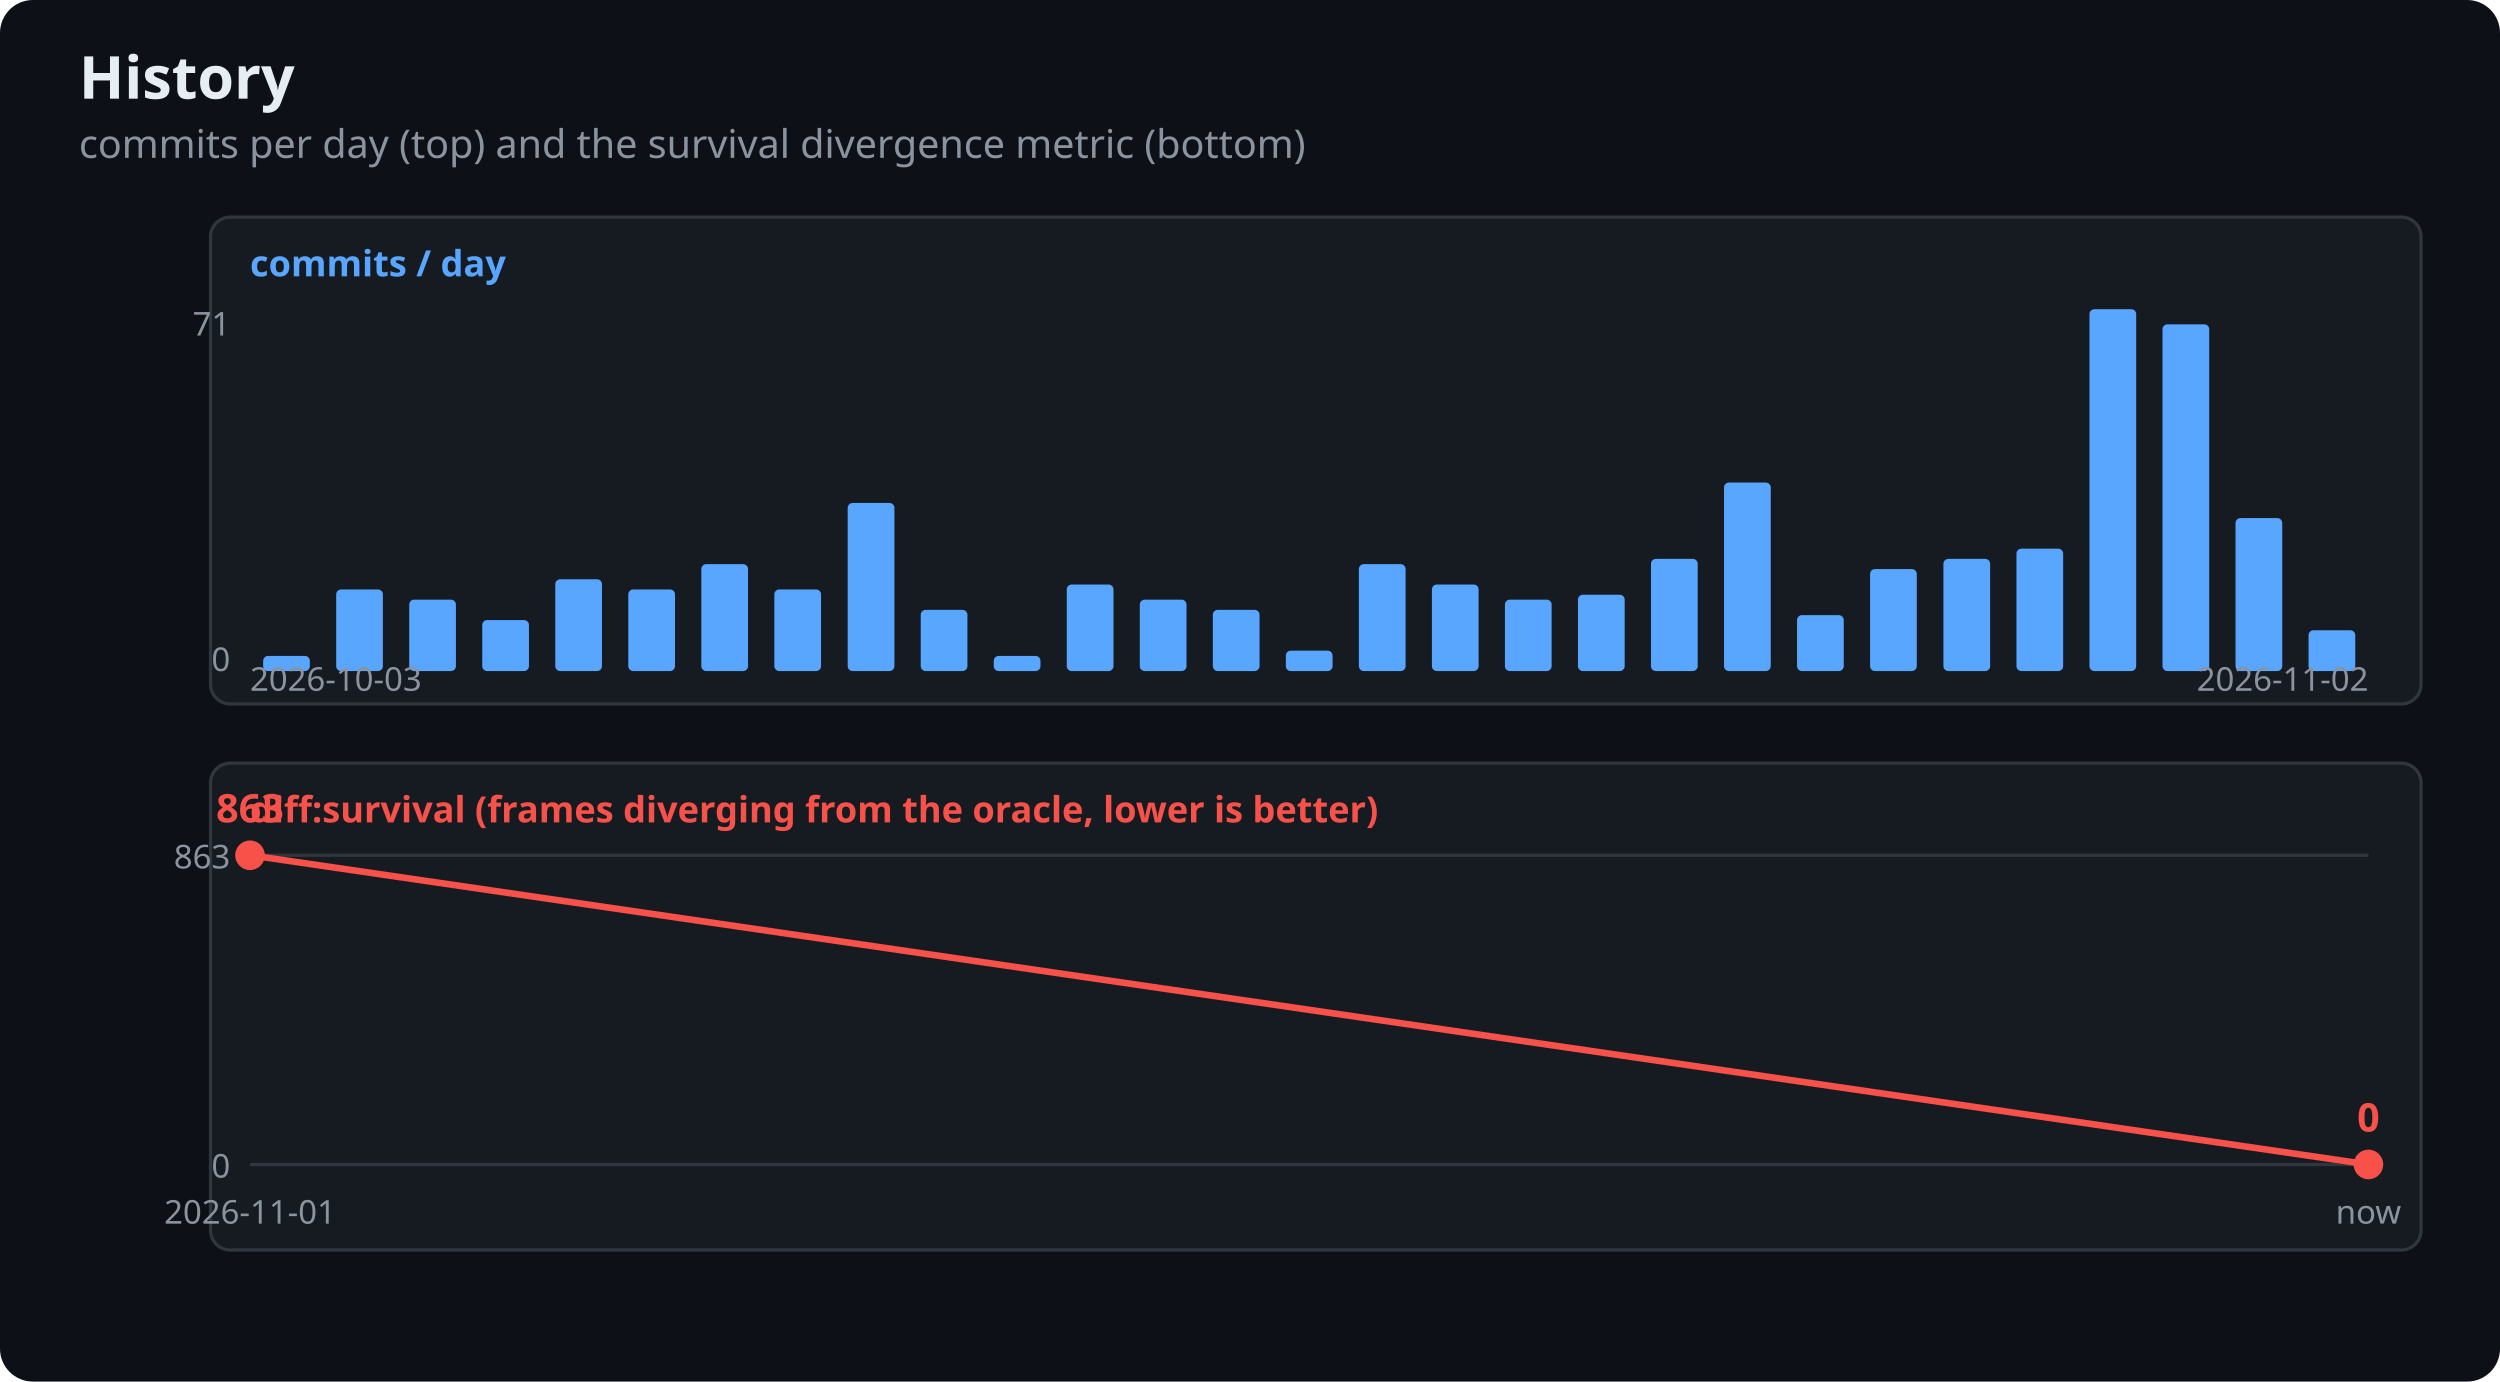
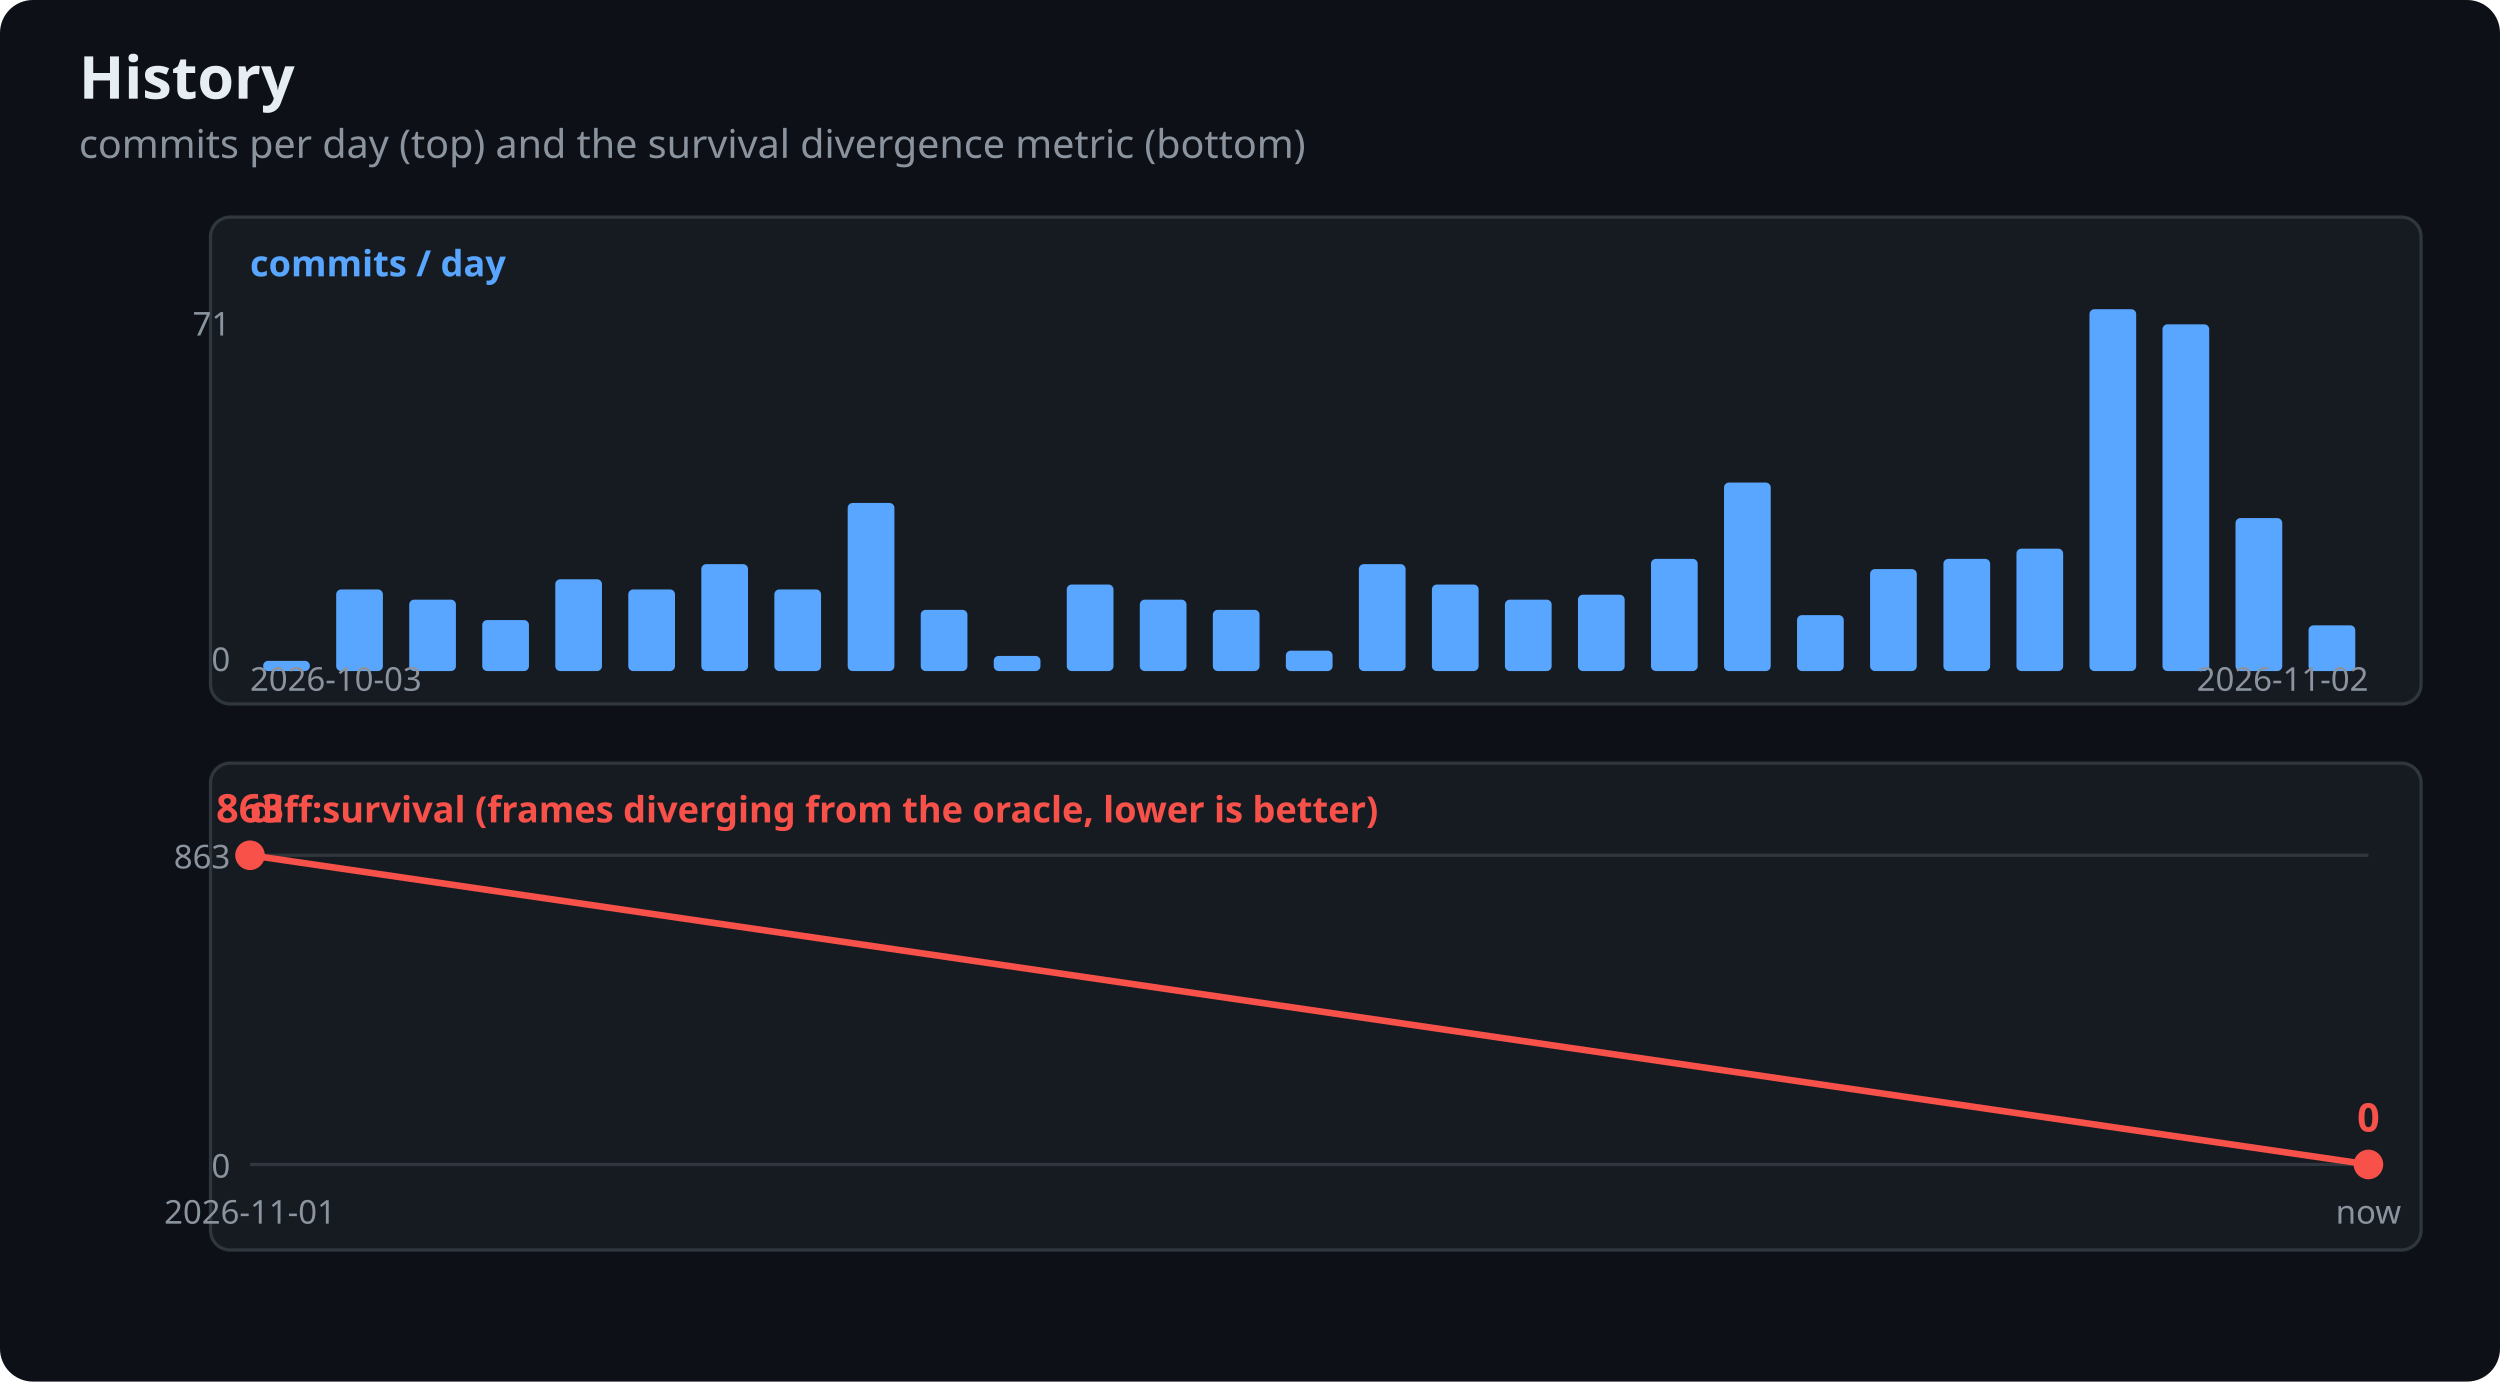
<svg xmlns="http://www.w3.org/2000/svg" width="760" height="420" viewBox="0 0 760 420" font-family="Segoe UI,Ubuntu,sans-serif">
  <rect width="760" height="420" rx="10" fill="#0d1117" />
  <text x="24" y="30" fill="#e6edf3" font-size="18" font-weight="600">History</text>
  <text x="24" y="48" fill="#8b949e" font-size="12">commits per day (top) and the survival divergence metric (bottom)</text>
  <rect x="64" y="66" width="672" height="148" fill="#161b22" stroke="#30363d" rx="6" />
  <text x="76" y="84" fill="#58a6ff" font-size="11" font-weight="600">commits / day</text>
-   <rect x="80.0" y="199.4" width="14.2" height="4.6" fill="#58a6ff" rx="1.5" />
+   <rect x="80.0" y="200.9" width="14.2" height="3.1" fill="#58a6ff" rx="1.5" />
  <rect x="102.2" y="179.2" width="14.2" height="24.8" fill="#58a6ff" rx="1.5" />
  <rect x="124.4" y="182.3" width="14.2" height="21.7" fill="#58a6ff" rx="1.5" />
  <rect x="146.6" y="188.5" width="14.2" height="15.5" fill="#58a6ff" rx="1.5" />
  <rect x="168.8" y="176.1" width="14.2" height="27.9" fill="#58a6ff" rx="1.5" />
  <rect x="191.0" y="179.2" width="14.2" height="24.8" fill="#58a6ff" rx="1.5" />
  <rect x="213.2" y="171.5" width="14.2" height="32.5" fill="#58a6ff" rx="1.5" />
  <rect x="235.4" y="179.2" width="14.2" height="24.8" fill="#58a6ff" rx="1.5" />
  <rect x="257.7" y="152.9" width="14.2" height="51.1" fill="#58a6ff" rx="1.5" />
  <rect x="279.9" y="185.4" width="14.2" height="18.6" fill="#58a6ff" rx="1.5" />
  <rect x="302.1" y="199.4" width="14.2" height="4.6" fill="#58a6ff" rx="1.5" />
  <rect x="324.3" y="177.7" width="14.2" height="26.3" fill="#58a6ff" rx="1.5" />
  <rect x="346.5" y="182.3" width="14.2" height="21.7" fill="#58a6ff" rx="1.5" />
  <rect x="368.7" y="185.4" width="14.2" height="18.6" fill="#58a6ff" rx="1.5" />
  <rect x="390.9" y="197.8" width="14.2" height="6.2" fill="#58a6ff" rx="1.5" />
  <rect x="413.1" y="171.5" width="14.2" height="32.5" fill="#58a6ff" rx="1.5" />
  <rect x="435.3" y="177.7" width="14.2" height="26.3" fill="#58a6ff" rx="1.5" />
  <rect x="457.5" y="182.3" width="14.2" height="21.7" fill="#58a6ff" rx="1.5" />
  <rect x="479.7" y="180.8" width="14.2" height="23.2" fill="#58a6ff" rx="1.5" />
  <rect x="501.9" y="169.9" width="14.2" height="34.1" fill="#58a6ff" rx="1.5" />
  <rect x="524.1" y="146.7" width="14.2" height="57.3" fill="#58a6ff" rx="1.5" />
  <rect x="546.3" y="187.0" width="14.2" height="17.0" fill="#58a6ff" rx="1.5" />
  <rect x="568.5" y="173.0" width="14.2" height="31.0" fill="#58a6ff" rx="1.5" />
  <rect x="590.8" y="169.9" width="14.2" height="34.1" fill="#58a6ff" rx="1.5" />
  <rect x="613.0" y="166.8" width="14.2" height="37.2" fill="#58a6ff" rx="1.5" />
  <rect x="635.2" y="94.0" width="14.2" height="110.0" fill="#58a6ff" rx="1.5" />
  <rect x="657.4" y="98.6" width="14.2" height="105.4" fill="#58a6ff" rx="1.5" />
  <rect x="679.6" y="157.5" width="14.2" height="46.5" fill="#58a6ff" rx="1.5" />
-   <rect x="701.8" y="191.6" width="14.2" height="12.4" fill="#58a6ff" rx="1.5" />
+   <rect x="701.8" y="190.1" width="14.2" height="13.9" fill="#58a6ff" rx="1.5" />
  <text x="70" y="102" fill="#8b949e" font-size="10" text-anchor="end">71</text>
  <text x="70" y="204" fill="#8b949e" font-size="10" text-anchor="end">0</text>
  <text x="76" y="210" fill="#8b949e" font-size="10">2026-10-03</text>
  <text x="720" y="210" fill="#8b949e" font-size="10" text-anchor="end">2026-11-02</text>
  <rect x="64" y="232" width="672" height="148" fill="#161b22" stroke="#30363d" rx="6" />
  <text x="76" y="250" fill="#f85149" font-size="11" font-weight="600">diff:survival (frames diverging from the oracle, lower is better)</text>
  <line x1="76" y1="354.0" x2="720" y2="354.0" stroke="#30363d" stroke-width="1" />
  <text x="70" y="358.0" fill="#8b949e" font-size="10" text-anchor="end">0</text>
  <line x1="76" y1="260.0" x2="720" y2="260.0" stroke="#30363d" stroke-width="1" />
  <text x="70" y="264.0" fill="#8b949e" font-size="10" text-anchor="end">863</text>
  <circle cx="76.0" cy="260.0" r="4.5" fill="#f85149" />
  <text x="76.0" y="250.0" fill="#f85149" font-size="12" font-weight="600" text-anchor="middle">863</text>
  <text x="76.0" y="372" fill="#8b949e" font-size="10" text-anchor="middle">2026-11-01</text>
  <circle cx="720.0" cy="354.0" r="4.5" fill="#f85149" />
  <text x="720.0" y="344.0" fill="#f85149" font-size="12" font-weight="600" text-anchor="middle">0</text>
  <text x="720.0" y="372" fill="#8b949e" font-size="10" text-anchor="middle">now</text>
  <polyline points="76.0,260.0 720.0,354.0" fill="none" stroke="#f85149" stroke-width="2" />
</svg>
